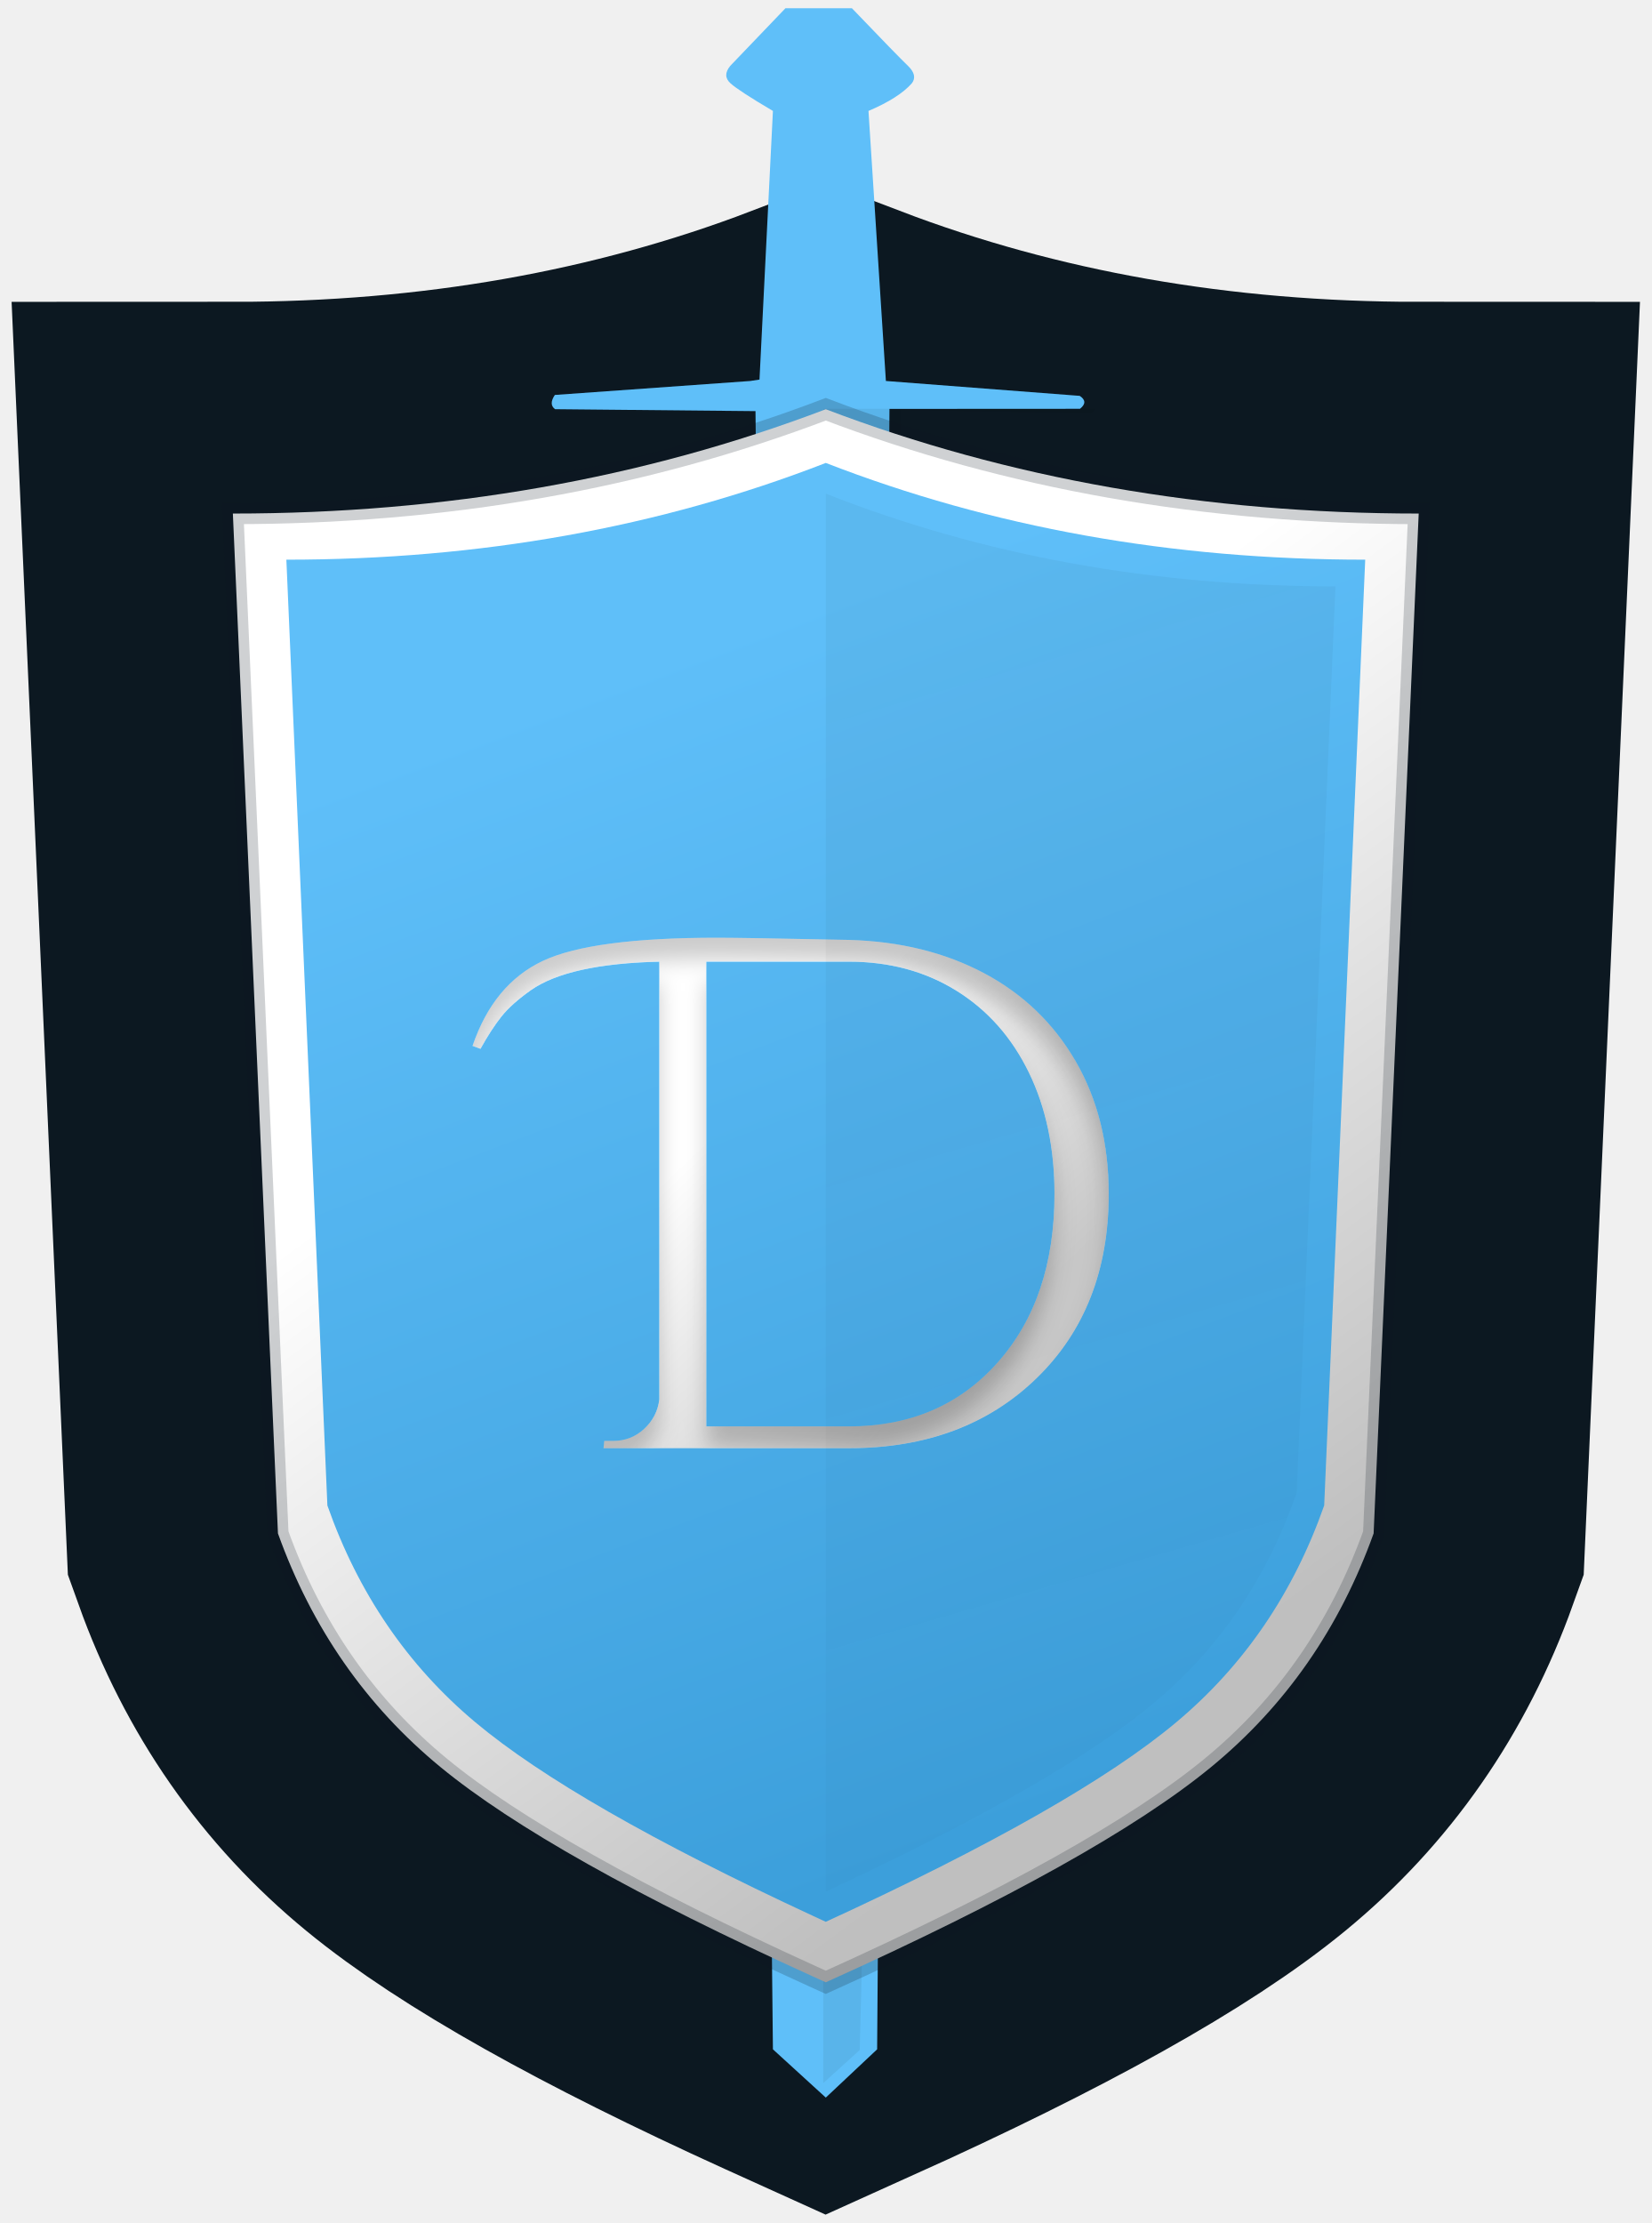
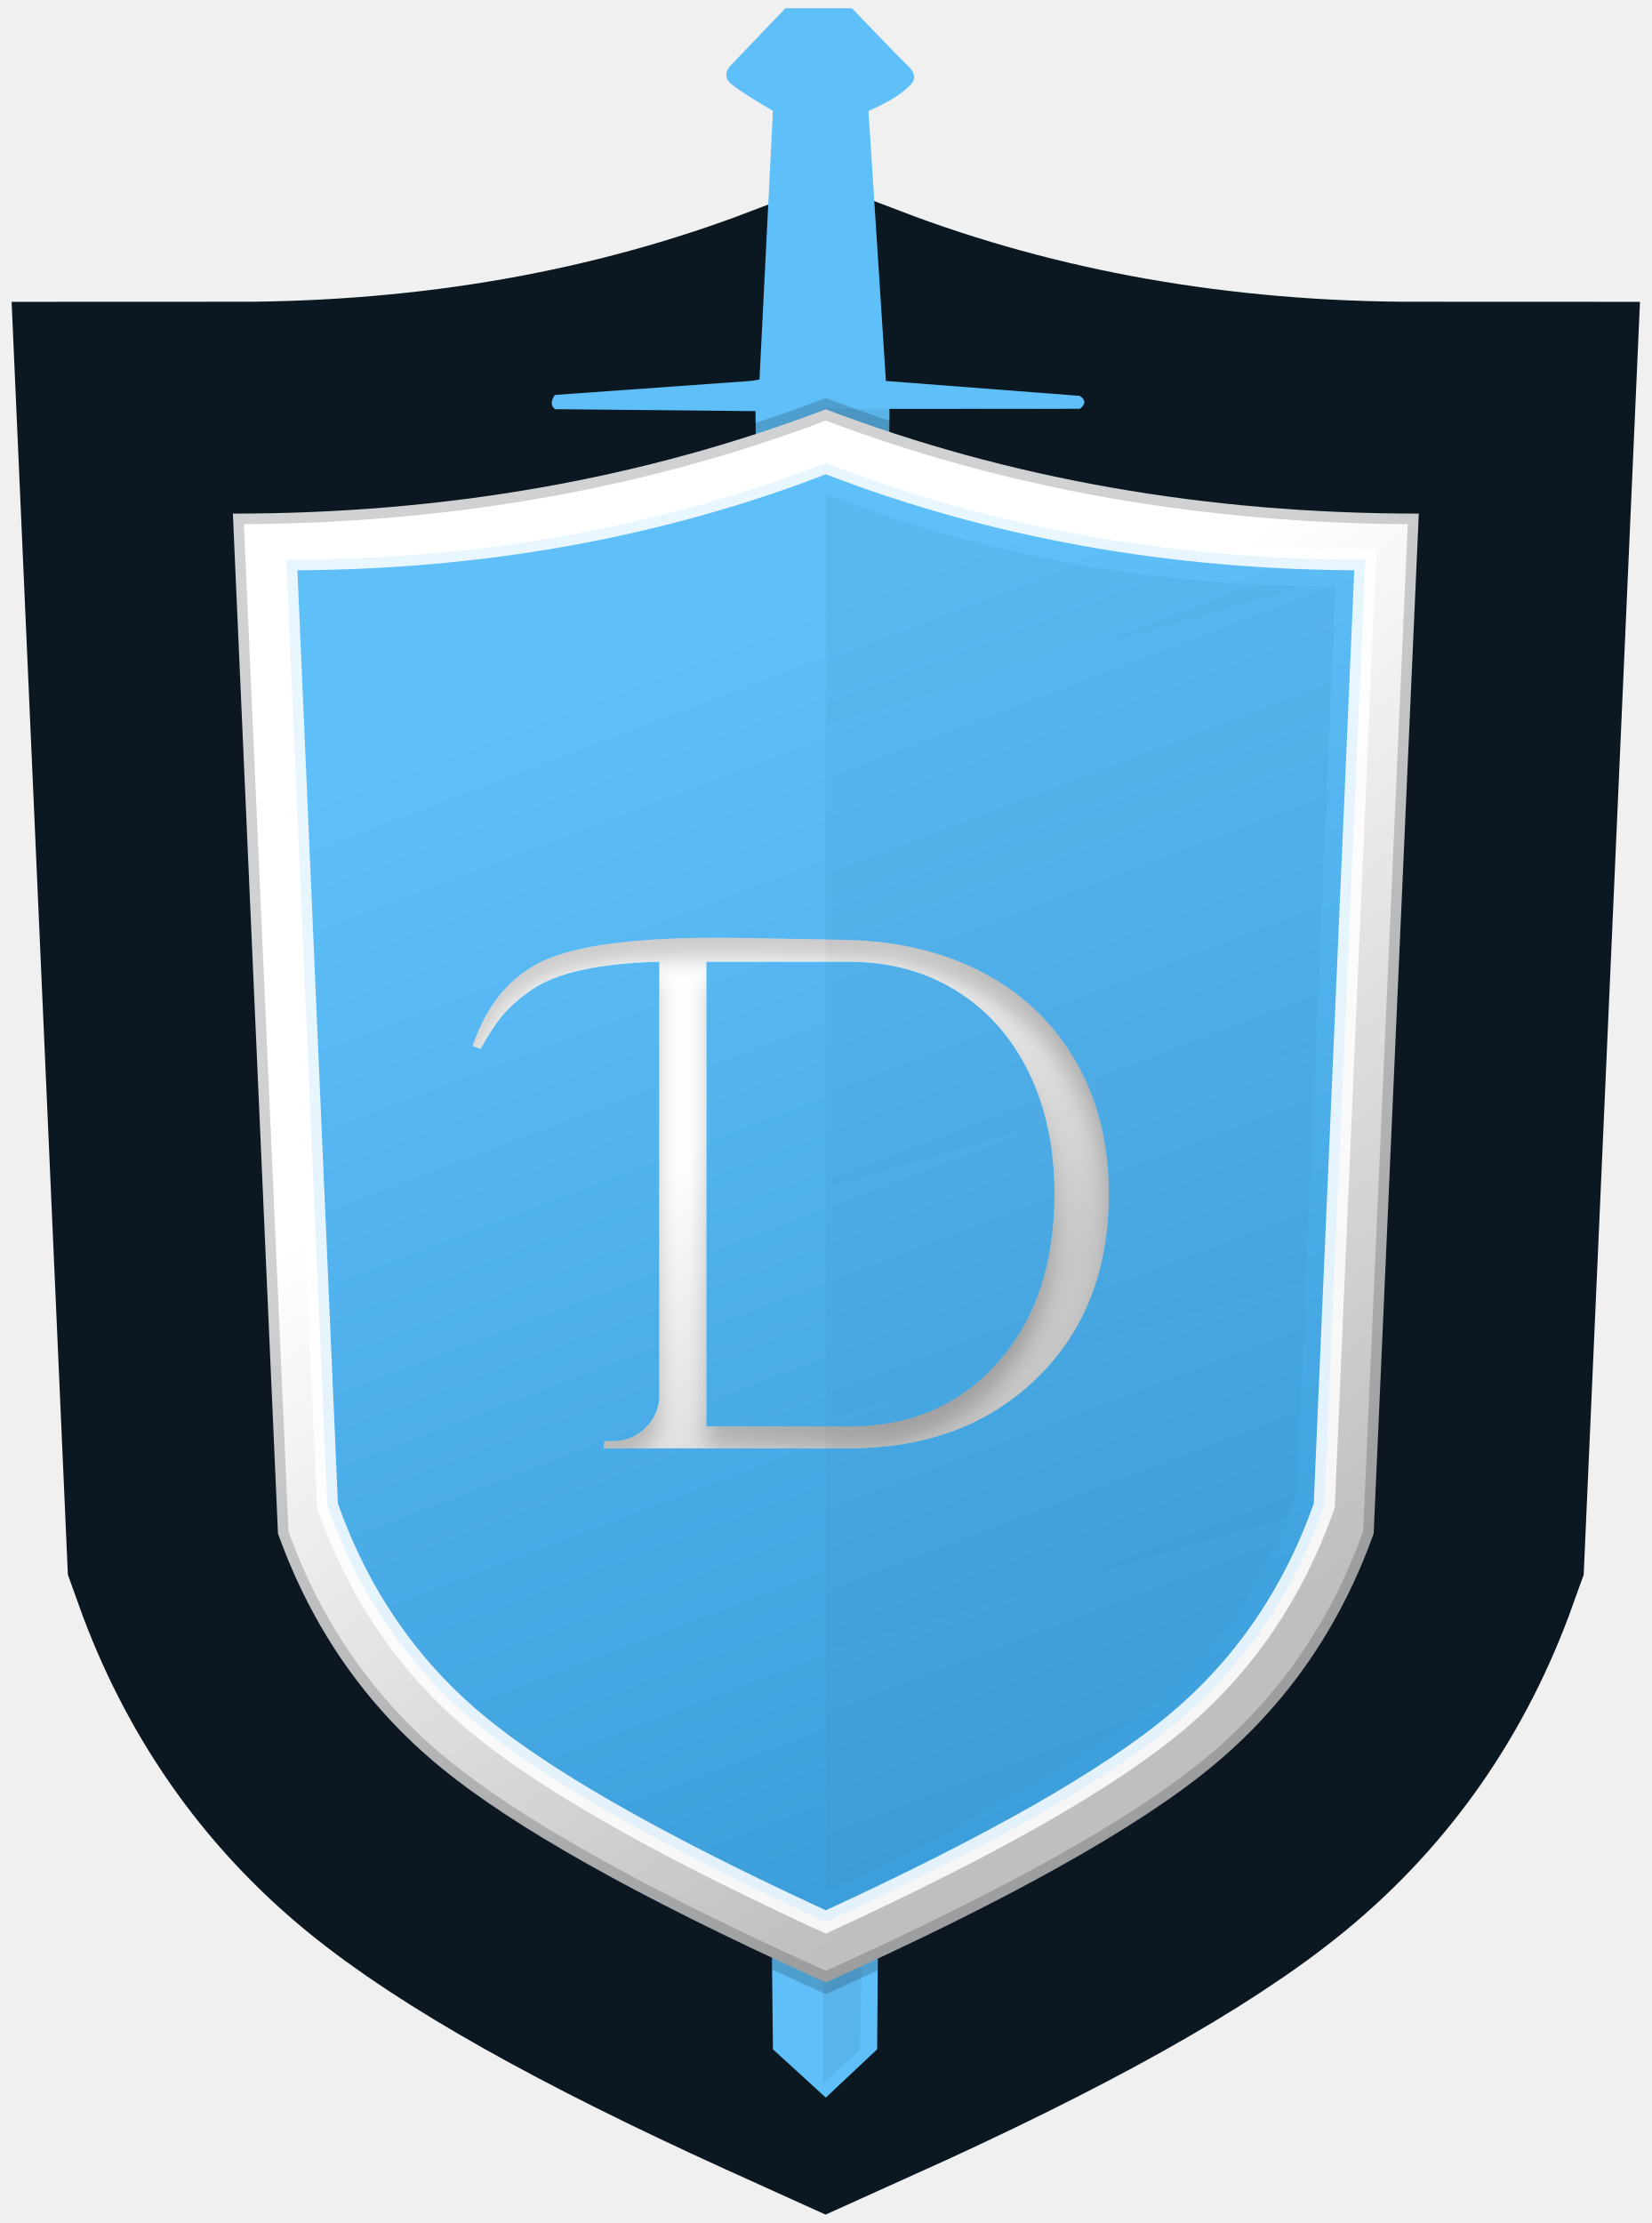
<svg xmlns="http://www.w3.org/2000/svg" xmlns:xlink="http://www.w3.org/1999/xlink" width="78px" height="105px" viewBox="0 0 78 105" version="1.1">
  <defs>
    <path d="M14.078,0.392 L12.318,0.361 L9.665,3.035 C9.401,3.344 9.401,3.62 9.665,3.865 C9.929,4.109 10.588,4.554 11.642,5.2 L10.786,17.876 L10.347,17.935 L1.108,18.433 C0.902,18.728 0.902,18.953 1.108,19.106 C7.417,19.277 10.571,19.363 10.571,19.363 L10.044,96.743 L12.501,99.066 L14.966,96.829 L16.901,19.369 L25.898,19.521 C26.179,19.306 26.179,19.102 25.898,18.909 L16.755,18.046 L16.155,5.279 C17.118,4.888 17.807,4.466 18.222,4.014 C18.422,3.768 18.366,3.49 18.056,3.181 C17.745,2.873 16.879,1.951 15.458,0.416 L14.078,0.392 Z" id="path-1" />
    <linearGradient x1="37.038%" y1="35.138%" x2="66.873%" y2="88.488%" id="linearGradient-3">
      <stop stop-color="#FFFFFF" offset="0%" />
      <stop stop-color="#BFBFBF" offset="100%" />
    </linearGradient>
    <linearGradient x1="38.364%" y1="12.293%" x2="61.616%" y2="95.008%" id="linearGradient-4">
      <stop stop-color="#5FBFF9" offset="0%" />
      <stop stop-color="#3C9FDB" offset="100%" />
    </linearGradient>
    <linearGradient x1="38.446%" y1="37.344%" x2="83.822%" y2="75.878%" id="linearGradient-5">
      <stop stop-color="#FFFFFF" offset="0%" />
      <stop stop-color="#CDCDCD" offset="100%" />
    </linearGradient>
-     <path d="M29.1,49.096 C32.747,49.096 35.704,47.993 37.972,45.786 C40.24,43.58 41.374,40.681 41.374,37.091 C41.374,34.713 40.855,32.627 39.818,30.832 C38.781,29.037 37.34,27.648 35.494,26.664 C33.647,25.681 31.516,25.155 29.1,25.087 C25.773,25.018 23.699,24.984 22.878,24.984 C18.935,24.984 16.188,25.35 14.639,26.081 C13.089,26.813 11.983,28.151 11.322,30.094 L11.322,30.094 L11.698,30.232 C12.04,29.614 12.371,29.105 12.69,28.705 C13.009,28.305 13.476,27.888 14.092,27.453 C15.277,26.63 17.294,26.184 20.143,26.116 L20.143,26.116 L20.143,46.798 C20.075,47.347 19.835,47.81 19.425,48.187 C19.015,48.565 18.525,48.753 17.955,48.753 L17.955,48.753 L17.545,48.753 L17.51,49.096 L29.1,49.096 Z M29.1,48.067 L22.365,48.067 L22.365,26.116 L29.1,26.116 C31.015,26.116 32.707,26.573 34.177,27.488 C35.647,28.402 36.787,29.688 37.596,31.346 C38.405,33.004 38.81,34.919 38.81,37.091 C38.81,40.384 37.915,43.037 36.126,45.049 C34.337,47.061 31.995,48.067 29.1,48.067 L29.1,48.067 Z" id="path-6" />
+     <path d="M29.102,49.099 C32.749,49.099 35.707,47.996 37.975,45.789 C40.243,43.582 41.377,40.684 41.377,37.094 C41.377,34.716 40.858,32.629 39.821,30.834 C38.784,29.039 37.342,27.649 35.496,26.666 C33.65,25.683 31.518,25.157 29.102,25.088 C25.774,25.02 23.7,24.985 22.879,24.985 C18.936,24.985 16.19,25.351 14.64,26.083 C13.09,26.815 11.984,28.153 11.323,30.096 L11.323,30.096 L11.699,30.233 C12.041,29.616 12.372,29.107 12.691,28.707 C13.01,28.307 13.477,27.89 14.092,27.455 C15.278,26.632 17.295,26.186 20.144,26.117 L20.144,26.117 L20.144,46.801 C20.076,47.35 19.837,47.813 19.426,48.19 C19.016,48.568 18.526,48.756 17.956,48.756 L17.956,48.756 L17.546,48.756 L17.512,49.099 L29.102,49.099 Z M29.102,48.07 L22.367,48.07 L22.367,26.117 L29.102,26.117 C31.017,26.117 32.709,26.575 34.179,27.489 C35.65,28.404 36.789,29.69 37.599,31.348 C38.408,33.006 38.812,34.921 38.812,37.094 C38.812,40.387 37.918,43.039 36.128,45.052 C34.339,47.064 31.997,48.07 29.102,48.07 L29.102,48.07 Z" id="path-6" />
    <filter x="-3.3%" y="-4.1%" width="106.7%" height="108.3%" filterUnits="objectBoundingBox" id="filter-7">
      <feGaussianBlur stdDeviation="0.5" in="SourceAlpha" result="shadowBlurInner1" />
      <feOffset dx="0" dy="1" in="shadowBlurInner1" result="shadowOffsetInner1" />
      <feComposite in="shadowOffsetInner1" in2="SourceAlpha" operator="arithmetic" k2="-1" k3="1" result="shadowInnerInner1" />
      <feColorMatrix values="0 0 0 0 0   0 0 0 0 0   0 0 0 0 0  0 0 0 0.2 0" type="matrix" in="shadowInnerInner1" />
    </filter>
    <linearGradient x1="47.686%" y1="84.126%" x2="56.647%" y2="0%" id="linearGradient-8">
      <stop stop-color="#000000" stop-opacity="0.02" offset="0%" />
      <stop stop-color="#000000" stop-opacity="0.04" offset="100%" />
    </linearGradient>
  </defs>
  <g id="Design-Stories-Templates/Pages" stroke="none" stroke-width="1" fill="none" fill-rule="evenodd">
    <g id="Design-Stories---Homepage" transform="translate(-110, -32)">
      <g id="Header">
        <g id="ShieldSword-Area" transform="translate(121, 32)">
          <g id="Sword/Shield">
            <path d="M27.383,93.348 C19.102,89.584 13.246,86.291 9.812,83.469 C6.293,80.577 3.732,76.897 2.13,72.428 L2.13,72.428 L0,24.257 C10.048,24.257 19.384,22.615 28.008,19.33 L28.008,19.33 C36.632,22.615 45.968,24.257 56.016,24.257 L53.886,72.428 C52.284,76.897 49.724,80.577 46.204,83.469 C42.685,86.361 36.62,89.749 28.008,93.631 Z" id="Shield-Border" stroke="#0C1821" stroke-width="20" />
            <g id="Sword" transform="translate(14.64544, 0)">
              <mask id="mask-2" fill="white">
                <use xlink:href="#path-1" />
              </mask>
              <use id="Mask" fill="#5FBFF9" transform="translate(13.53123, 49.71335) rotate(-1) translate(-13.53123, -49.71335) " xlink:href="#path-1" />
              <rect id="Shadow" fill-opacity="0.06" fill="#000000" mask="url(#mask-2)" x="13.244" y="19.308" width="13.587" height="82.952" />
            </g>
-             <g id="Shield" transform="translate(0, 19.30778)">
-               <path d="M27.383,74.04 C19.102,70.276 13.246,66.983 9.812,64.161 C6.293,61.269 3.732,57.589 2.13,53.121 L2.13,53.121 L0,4.949 C10.048,4.949 19.384,3.307 28.008,0.022 L28.008,0.022 C36.632,3.307 45.968,4.949 56.016,4.949 L53.886,53.121 C52.284,57.589 49.724,61.269 46.204,64.161 C42.685,67.053 36.62,70.441 28.008,74.324 Z" id="Shield-Border" stroke-opacity="0.199" stroke="#0C1821" fill="url(#linearGradient-3)" />
-               <path d="M27.395,71.182 C19.885,67.7 14.571,64.653 11.454,62.041 C8.252,59.359 5.922,55.946 4.465,51.802 L4.465,51.802 L2.527,7.128 C11.669,7.128 20.162,5.605 28.008,2.558 L28.008,2.558 C35.854,5.605 44.348,7.128 53.489,7.128 L51.551,51.802 C50.094,55.946 47.765,59.359 44.563,62.041 C41.361,64.723 35.843,67.865 28.008,71.466 Z" fill="url(#linearGradient-4)" />
+             <g id="Shield" transform="translate(0, 19.31)">
+               <path d="M27.384,74.045 C19.104,70.28 13.246,66.987 9.813,64.165 C6.293,61.273 3.732,57.593 2.131,53.124 L2.131,53.124 L0,4.95 C10.049,4.95 19.385,3.307 28.01,0.022 L28.01,0.022 C36.635,3.307 45.971,4.95 56.02,4.95 L53.889,53.124 C52.288,57.593 49.727,61.273 46.207,64.165 C42.688,67.058 36.622,70.445 28.01,74.328 Z" id="Shield-Border" stroke-opacity="0.199" stroke="#0C1821" fill="url(#linearGradient-3)" />
+               <path d="M27.396,71.187 C19.886,67.704 14.572,64.657 11.454,62.045 C8.252,59.363 5.923,55.95 4.466,51.805 L4.466,51.805 L2.527,7.129 C11.669,7.129 20.164,5.605 28.01,2.558 L28.01,2.558 C35.856,5.605 44.351,7.129 53.493,7.129 L51.554,51.805 C50.097,55.95 47.768,59.363 44.566,62.045 C41.363,64.727 35.845,67.869 28.01,71.47 Z" stroke-opacity="0.853" stroke="#FFFFFF" fill="url(#linearGradient-4)" />
              <g id="D" fill-rule="nonzero">
                <use fill="url(#linearGradient-5)" xlink:href="#path-6" />
                <use fill="black" fill-opacity="1" filter="url(#filter-7)" xlink:href="#path-6" />
              </g>
-               <path d="M52.083,4.009 C44.67,6.928 36.645,8.388 28.008,8.388 L29.84,51.195 C31.216,55.166 33.417,58.436 36.442,61.006 C39.467,63.576 44.681,66.586 52.083,70.037 L52.083,4.009 Z" id="Shadow" fill="url(#linearGradient-8)" transform="translate(40.04577, 37.02276) scale(-1, 1) translate(-40.04577, -37.02276) " />
+               <path d="M52.087,4.009 C44.673,6.929 36.648,8.388 28.01,8.388 L29.841,51.198 C31.218,55.169 33.419,58.44 36.445,61.01 C39.47,63.58 44.684,66.59 52.087,70.041 L52.087,4.009 Z" id="Shadow" fill="url(#linearGradient-8)" transform="translate(40.04834, 37.02514) scale(-1, 1) translate(-40.04834, -37.02514) " />
            </g>
          </g>
        </g>
      </g>
    </g>
  </g>
</svg>
